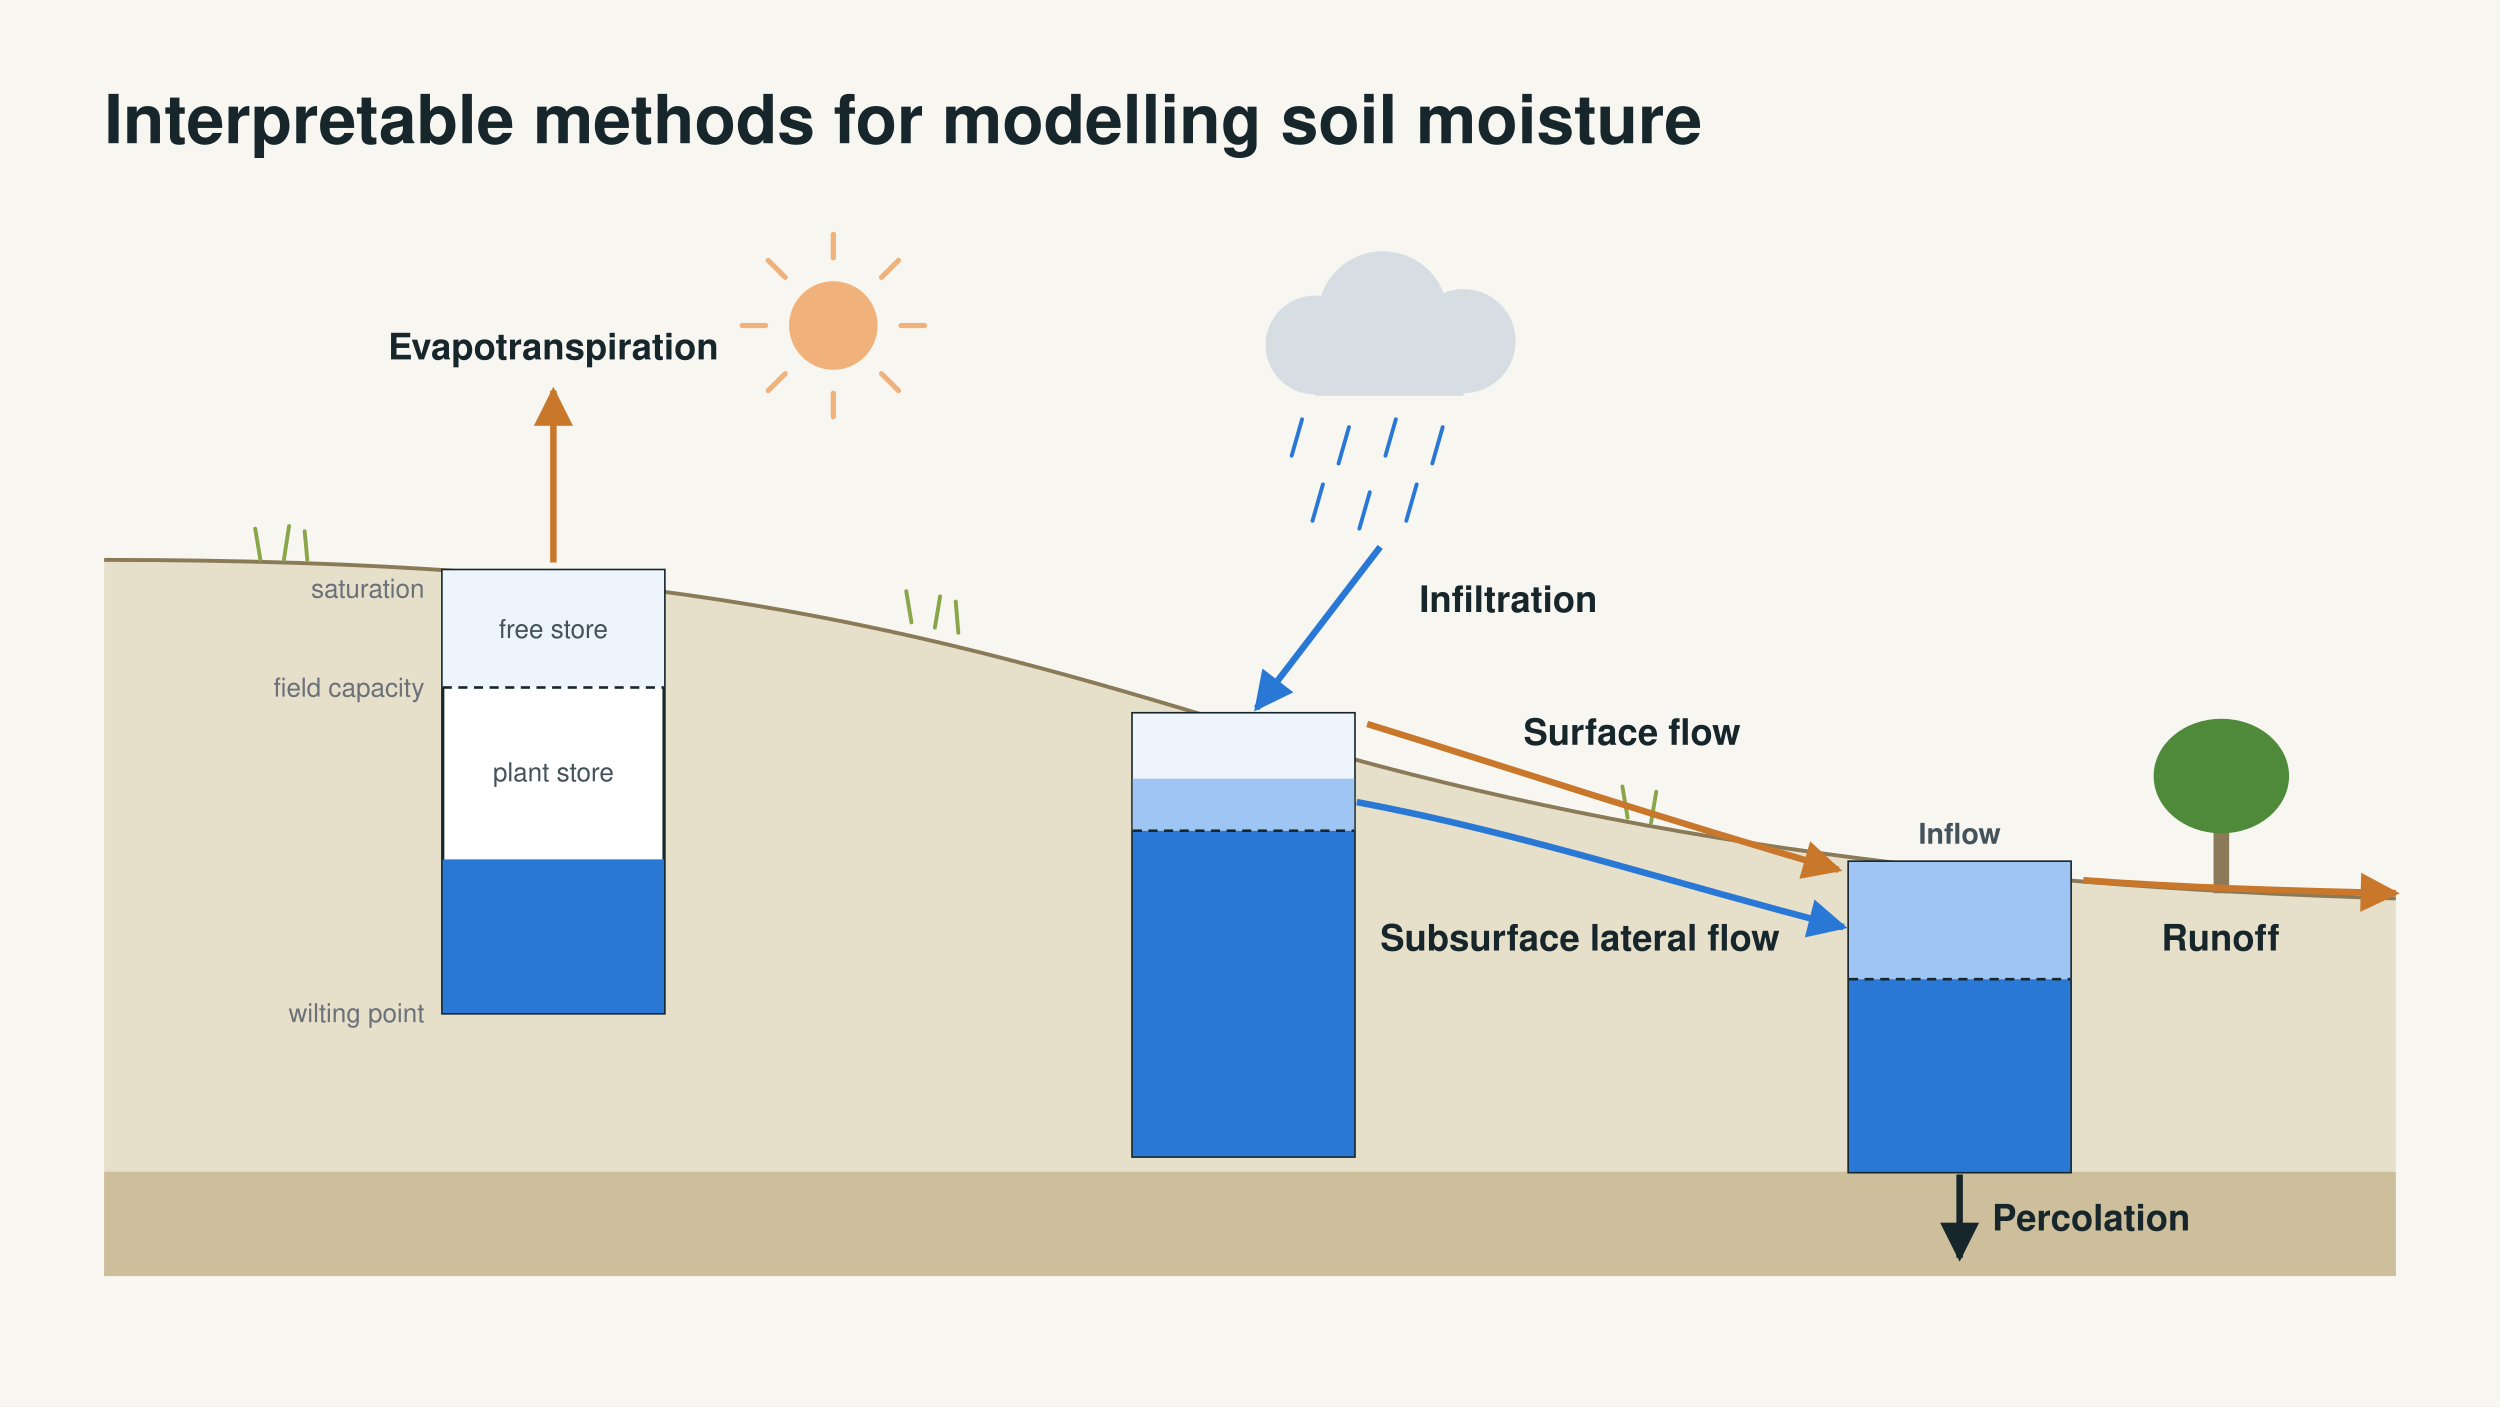
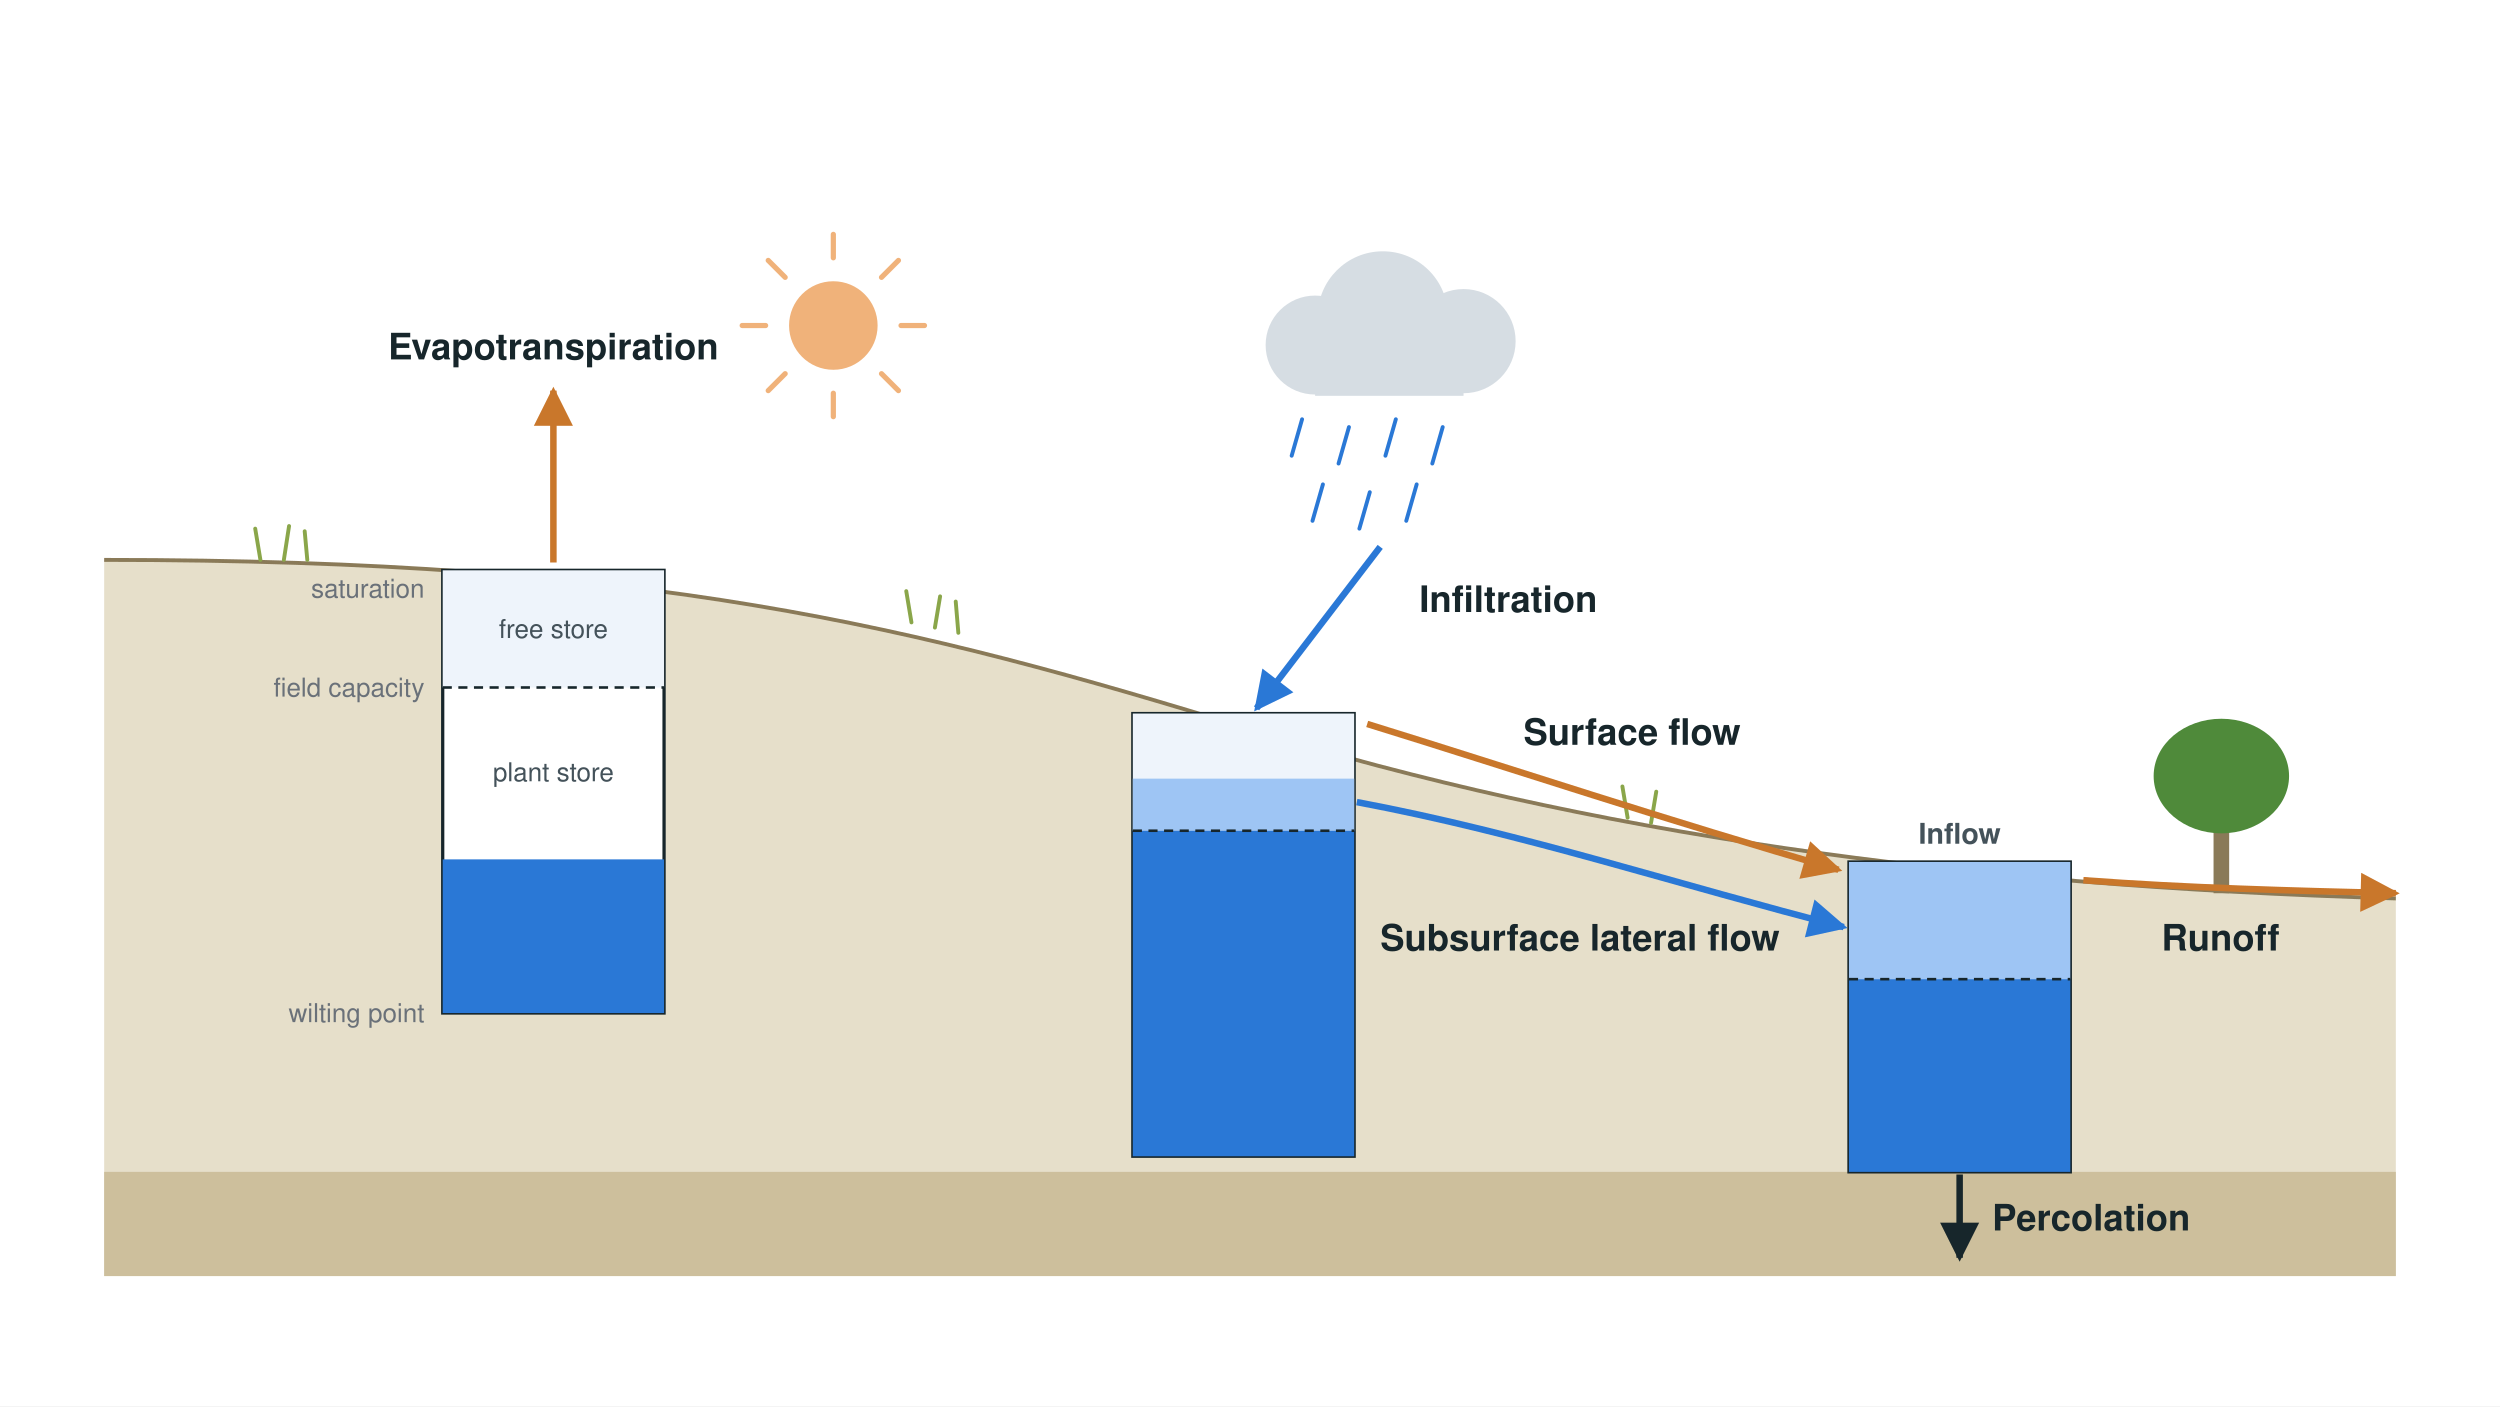
<svg xmlns="http://www.w3.org/2000/svg" width="1920" height="1080" viewBox="0 0 1920 1080" font-family="IBM Plex Sans, Segoe UI, Helvetica, Arial, sans-serif" fill="#17262b">
  <defs>
    <marker id="arrow-blue" viewBox="0 0 10 10" refX="9" refY="5" markerWidth="6" markerHeight="6" orient="auto-start-reverse">
      <path d="M 0 0 L 10 5 L 0 10 z" fill="#2a78d6" />
    </marker>
    <marker id="arrow-orange" viewBox="0 0 10 10" refX="9" refY="5" markerWidth="6" markerHeight="6" orient="auto-start-reverse">
      <path d="M 0 0 L 10 5 L 0 10 z" fill="#c9772b" />
    </marker>
    <marker id="arrow-ink" viewBox="0 0 10 10" refX="9" refY="5" markerWidth="6" markerHeight="6" orient="auto-start-reverse">
      <path d="M 0 0 L 10 5 L 0 10 z" fill="#17262b" />
    </marker>
    <clipPath id="ground">
      <path d="M 80 430 C 500 430, 700 480, 960 560 S 1500 680, 1840 690 L 1840 980 L 80 980 Z" />
    </clipPath>
  </defs>
-   <rect width="1920" height="1080" fill="#f7f6f1" />
-   <text x="80" y="110" font-family="Source Serif 4, Georgia, serif" font-size="52" font-weight="600">Interpretable methods for modelling soil moisture</text>
+   <rect width="1920" height="1080" fill="#ffffff" />
  <circle cx="640" cy="250" r="34" fill="#f0b27a" />
  <g stroke="#f0b27a" stroke-width="4" stroke-linecap="round">
    <line x1="640" y1="198" x2="640" y2="180" />
    <line x1="640" y1="302" x2="640" y2="320" />
    <line x1="588" y1="250" x2="570" y2="250" />
    <line x1="692" y1="250" x2="710" y2="250" />
    <line x1="603" y1="213" x2="590" y2="200" />
    <line x1="677" y1="287" x2="690" y2="300" />
    <line x1="603" y1="287" x2="590" y2="300" />
    <line x1="677" y1="213" x2="690" y2="200" />
  </g>
  <g fill="#d6dde3">
    <circle cx="1010" cy="265" r="38" />
    <circle cx="1062" cy="243" r="50" />
    <circle cx="1124" cy="262" r="40" />
    <rect x="1010" y="262" width="114" height="42" />
  </g>
  <g stroke="#2a78d6" stroke-width="3" stroke-linecap="round">
    <line x1="1000" y1="322" x2="992" y2="350" />
    <line x1="1036" y1="328" x2="1028" y2="356" />
    <line x1="1072" y1="322" x2="1064" y2="350" />
    <line x1="1108" y1="328" x2="1100" y2="356" />
    <line x1="1016" y1="372" x2="1008" y2="400" />
    <line x1="1052" y1="378" x2="1044" y2="406" />
    <line x1="1088" y1="372" x2="1080" y2="400" />
  </g>
  <path d="M 80 430 C 500 430, 700 480, 960 560 S 1500 680, 1840 690 L 1840 980 L 80 980 Z" fill="#e6dfca" />
  <path d="M 80 430 C 500 430, 700 480, 960 560 S 1500 680, 1840 690" fill="none" stroke="#8a7a58" stroke-width="3" />
  <rect x="80" y="900" width="1760" height="80" fill="#cdbf9c" clip-path="url(#ground)" />
  <g stroke="#8aa64a" stroke-width="3" stroke-linecap="round">
    <line x1="200" y1="430" x2="196" y2="406" />
    <line x1="218" y1="430" x2="222" y2="404" />
    <line x1="236" y1="430" x2="234" y2="408" />
    <line x1="700" y1="478" x2="696" y2="454" />
    <line x1="718" y1="482" x2="722" y2="458" />
    <line x1="736" y1="486" x2="734" y2="462" />
    <line x1="1250" y1="628" x2="1246" y2="604" />
    <line x1="1268" y1="632" x2="1272" y2="608" />
  </g>
  <rect x="1700" y="616" width="12" height="70" fill="#8a7a58" />
  <ellipse cx="1706" cy="596" rx="52" ry="44" fill="#4f8a3a" />
  <rect x="340" y="438" width="170" height="340" fill="#ffffff" stroke="#17262b" stroke-width="2.5" />
  <rect x="340" y="438" width="170" height="90" fill="#eef4fb" />
  <rect x="340" y="660" width="170" height="118" fill="#2a78d6" />
  <line x1="340" y1="528" x2="510" y2="528" stroke="#17262b" stroke-width="2" stroke-dasharray="7 5" />
  <g font-size="20" fill="#6a7179" text-anchor="end">
    <text x="326" y="459">saturation</text>
    <text x="326" y="535">field capacity</text>
    <text x="326" y="785">wilting point</text>
  </g>
  <rect x="870" y="548" width="170" height="340" fill="#ffffff" stroke="#17262b" stroke-width="2.5" />
  <rect x="870" y="548" width="170" height="90" fill="#eef4fb" />
  <rect x="870" y="598" width="170" height="40" fill="#9ec5f4" />
  <rect x="870" y="638" width="170" height="250" fill="#2a78d6" />
  <line x1="870" y1="638" x2="1040" y2="638" stroke="#17262b" stroke-width="2" stroke-dasharray="7 5" />
  <rect x="1420" y="662" width="170" height="238" fill="#ffffff" stroke="#17262b" stroke-width="2.5" />
  <rect x="1420" y="662" width="170" height="90" fill="#9ec5f4" />
  <rect x="1420" y="752" width="170" height="148" fill="#2a78d6" />
  <line x1="1420" y1="752" x2="1590" y2="752" stroke="#17262b" stroke-width="2" stroke-dasharray="7 5" />
  <line x1="425" y1="432" x2="425" y2="300" stroke="#c9772b" stroke-width="5" marker-end="url(#arrow-orange)" />
  <text x="425" y="276" font-size="28" font-weight="600" text-anchor="middle">Evapotranspiration</text>
  <line x1="1060" y1="420" x2="965" y2="544" stroke="#2a78d6" stroke-width="5" marker-end="url(#arrow-blue)" />
  <text x="1090" y="470" font-size="28" font-weight="600">Infiltration</text>
  <path d="M 1050 556 C 1160 590, 1280 630, 1412 668" fill="none" stroke="#c9772b" stroke-width="5" marker-end="url(#arrow-orange)" />
  <text x="1170" y="572" font-size="28" font-weight="600">Surface flow</text>
  <path d="M 1042 616 C 1170 640, 1290 680, 1416 712" fill="none" stroke="#2a78d6" stroke-width="5" marker-end="url(#arrow-blue)" />
  <text x="1060" y="730" font-size="28" font-weight="600">Subsurface lateral flow</text>
  <path d="M 1600 676 C 1680 682, 1760 684, 1840 686" fill="none" stroke="#c9772b" stroke-width="5" marker-end="url(#arrow-orange)" />
  <text x="1660" y="730" font-size="28" font-weight="600">Runoff</text>
  <text x="1505" y="648" font-size="22" font-weight="600" text-anchor="middle" fill="#44525a">Inflow</text>
  <line x1="1505" y1="902" x2="1505" y2="966" stroke="#17262b" stroke-width="5" marker-end="url(#arrow-ink)" />
  <text x="1530" y="945" font-size="28" font-weight="600">Percolation</text>
  <text x="425" y="490" font-size="20" text-anchor="middle" fill="#44525a">free store</text>
  <text x="425" y="600" font-size="20" text-anchor="middle" fill="#44525a">plant store</text>
</svg>
